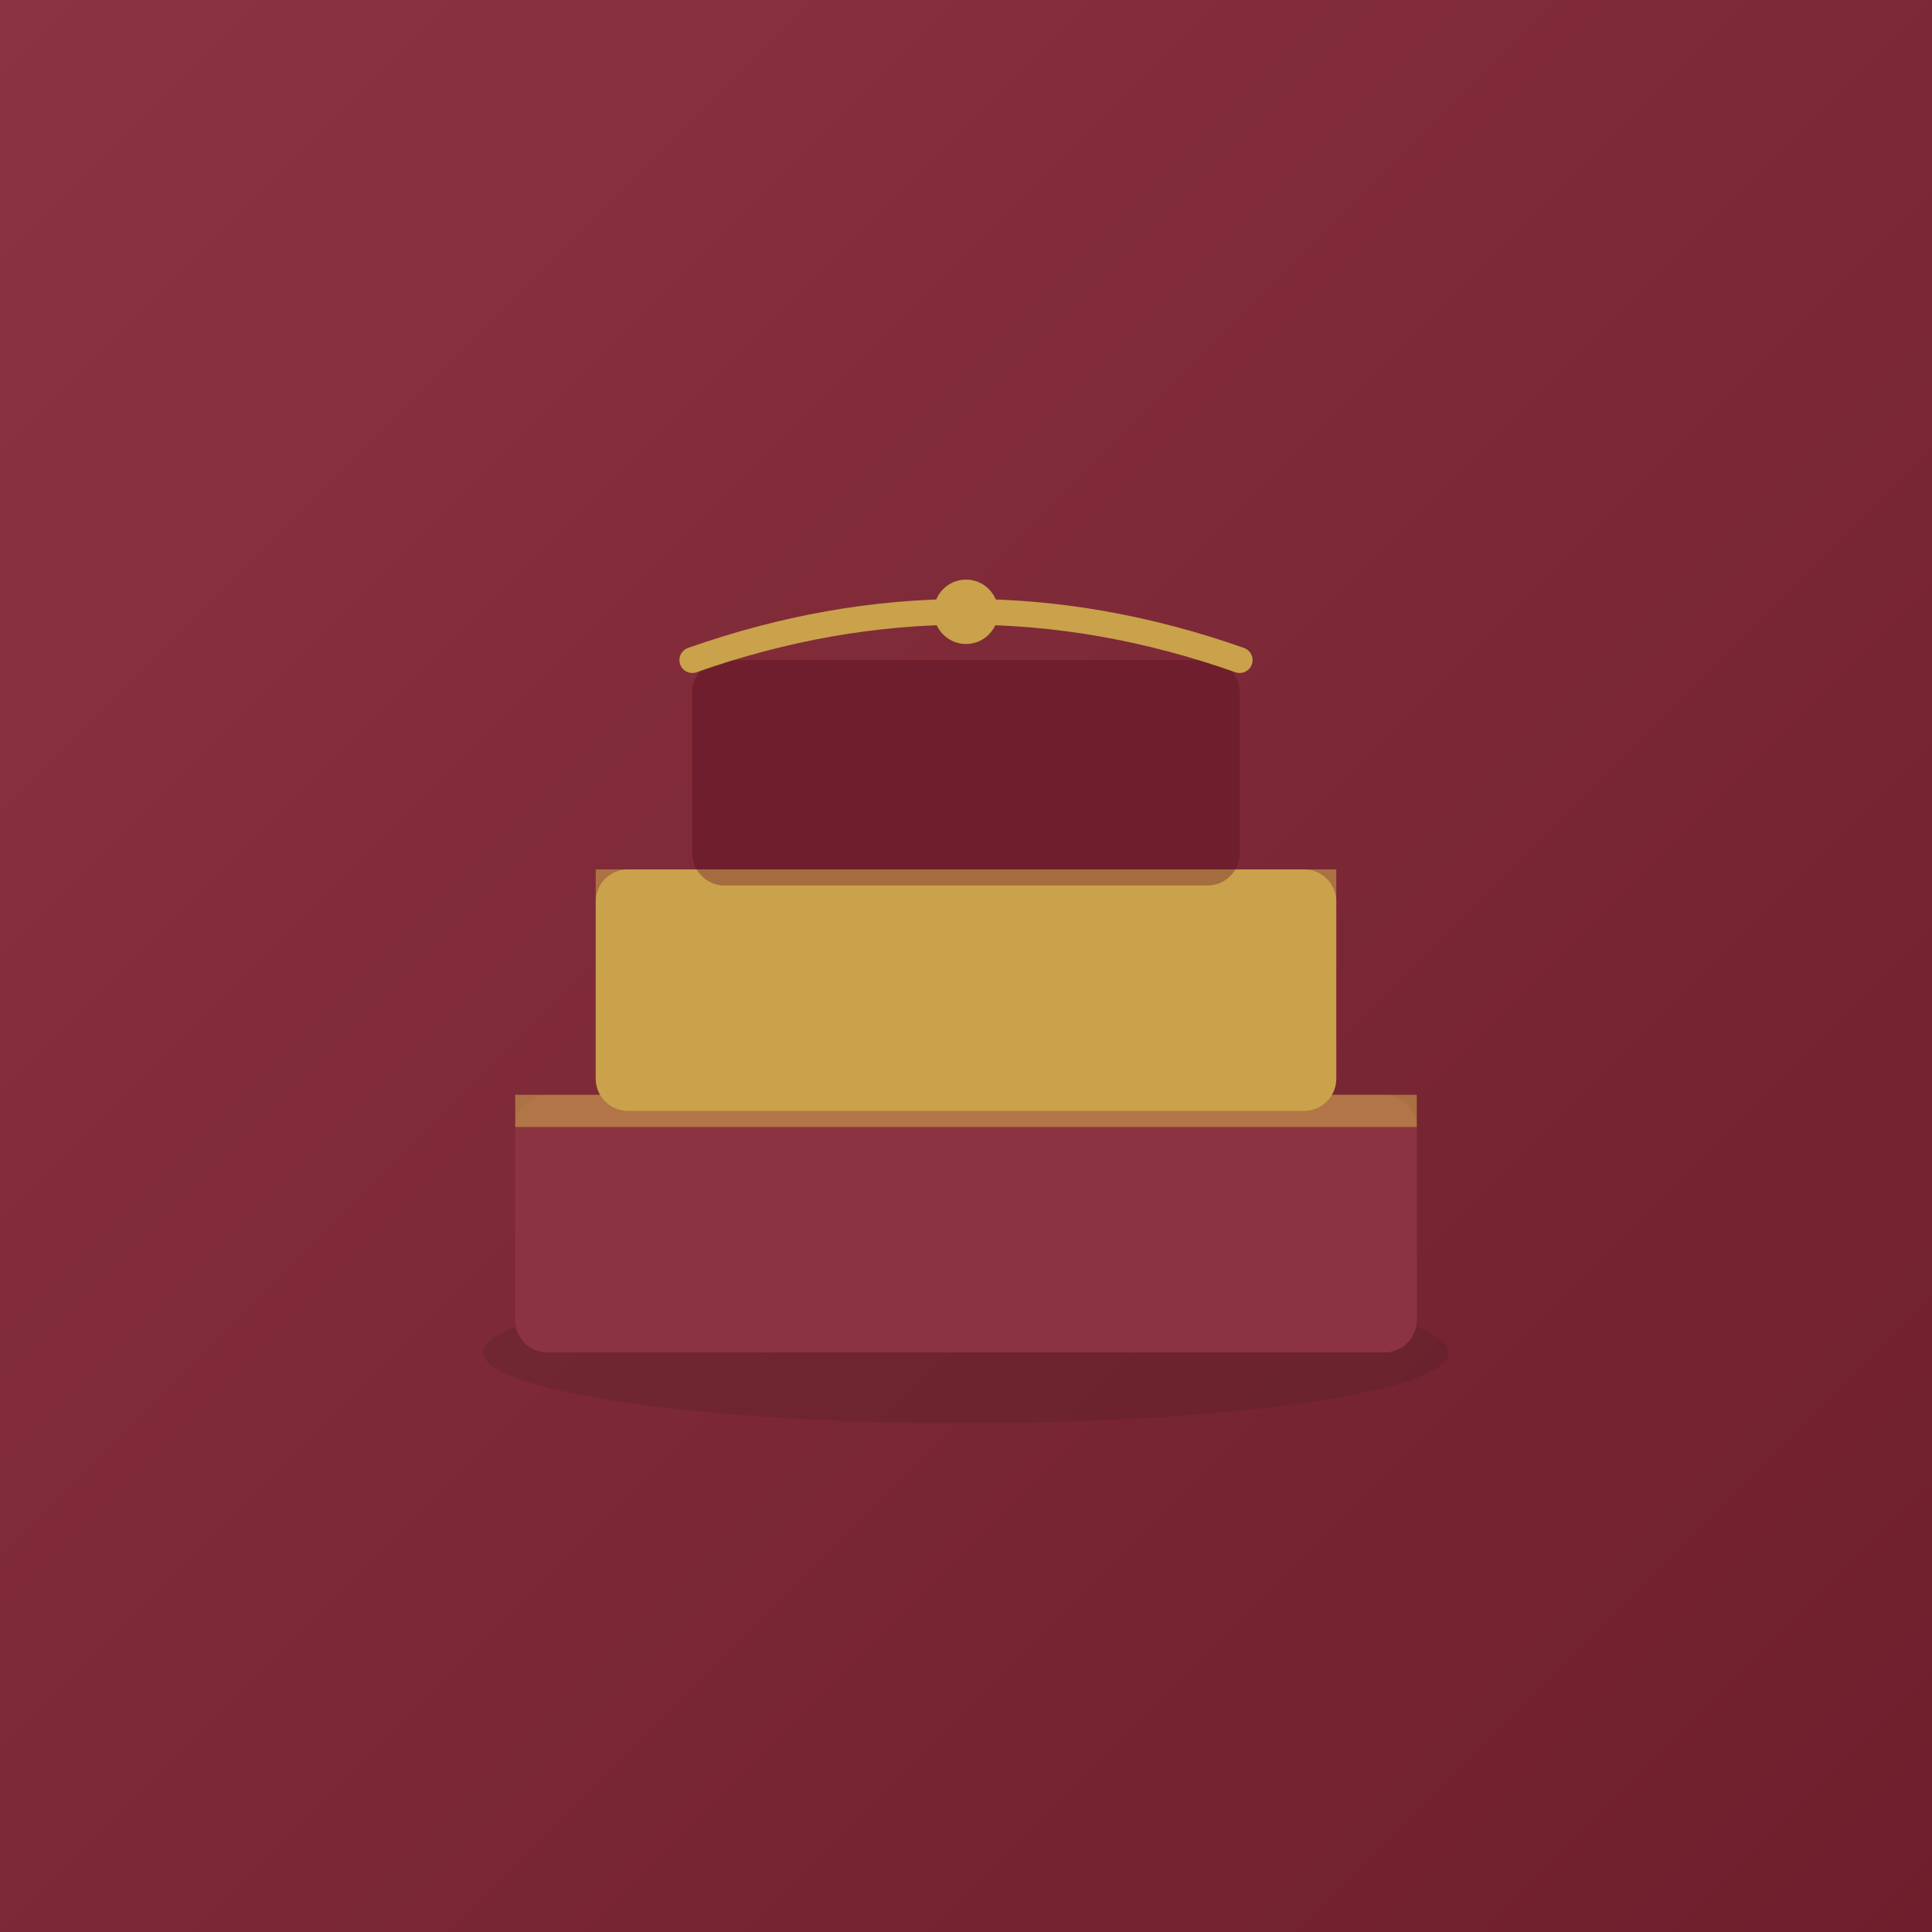
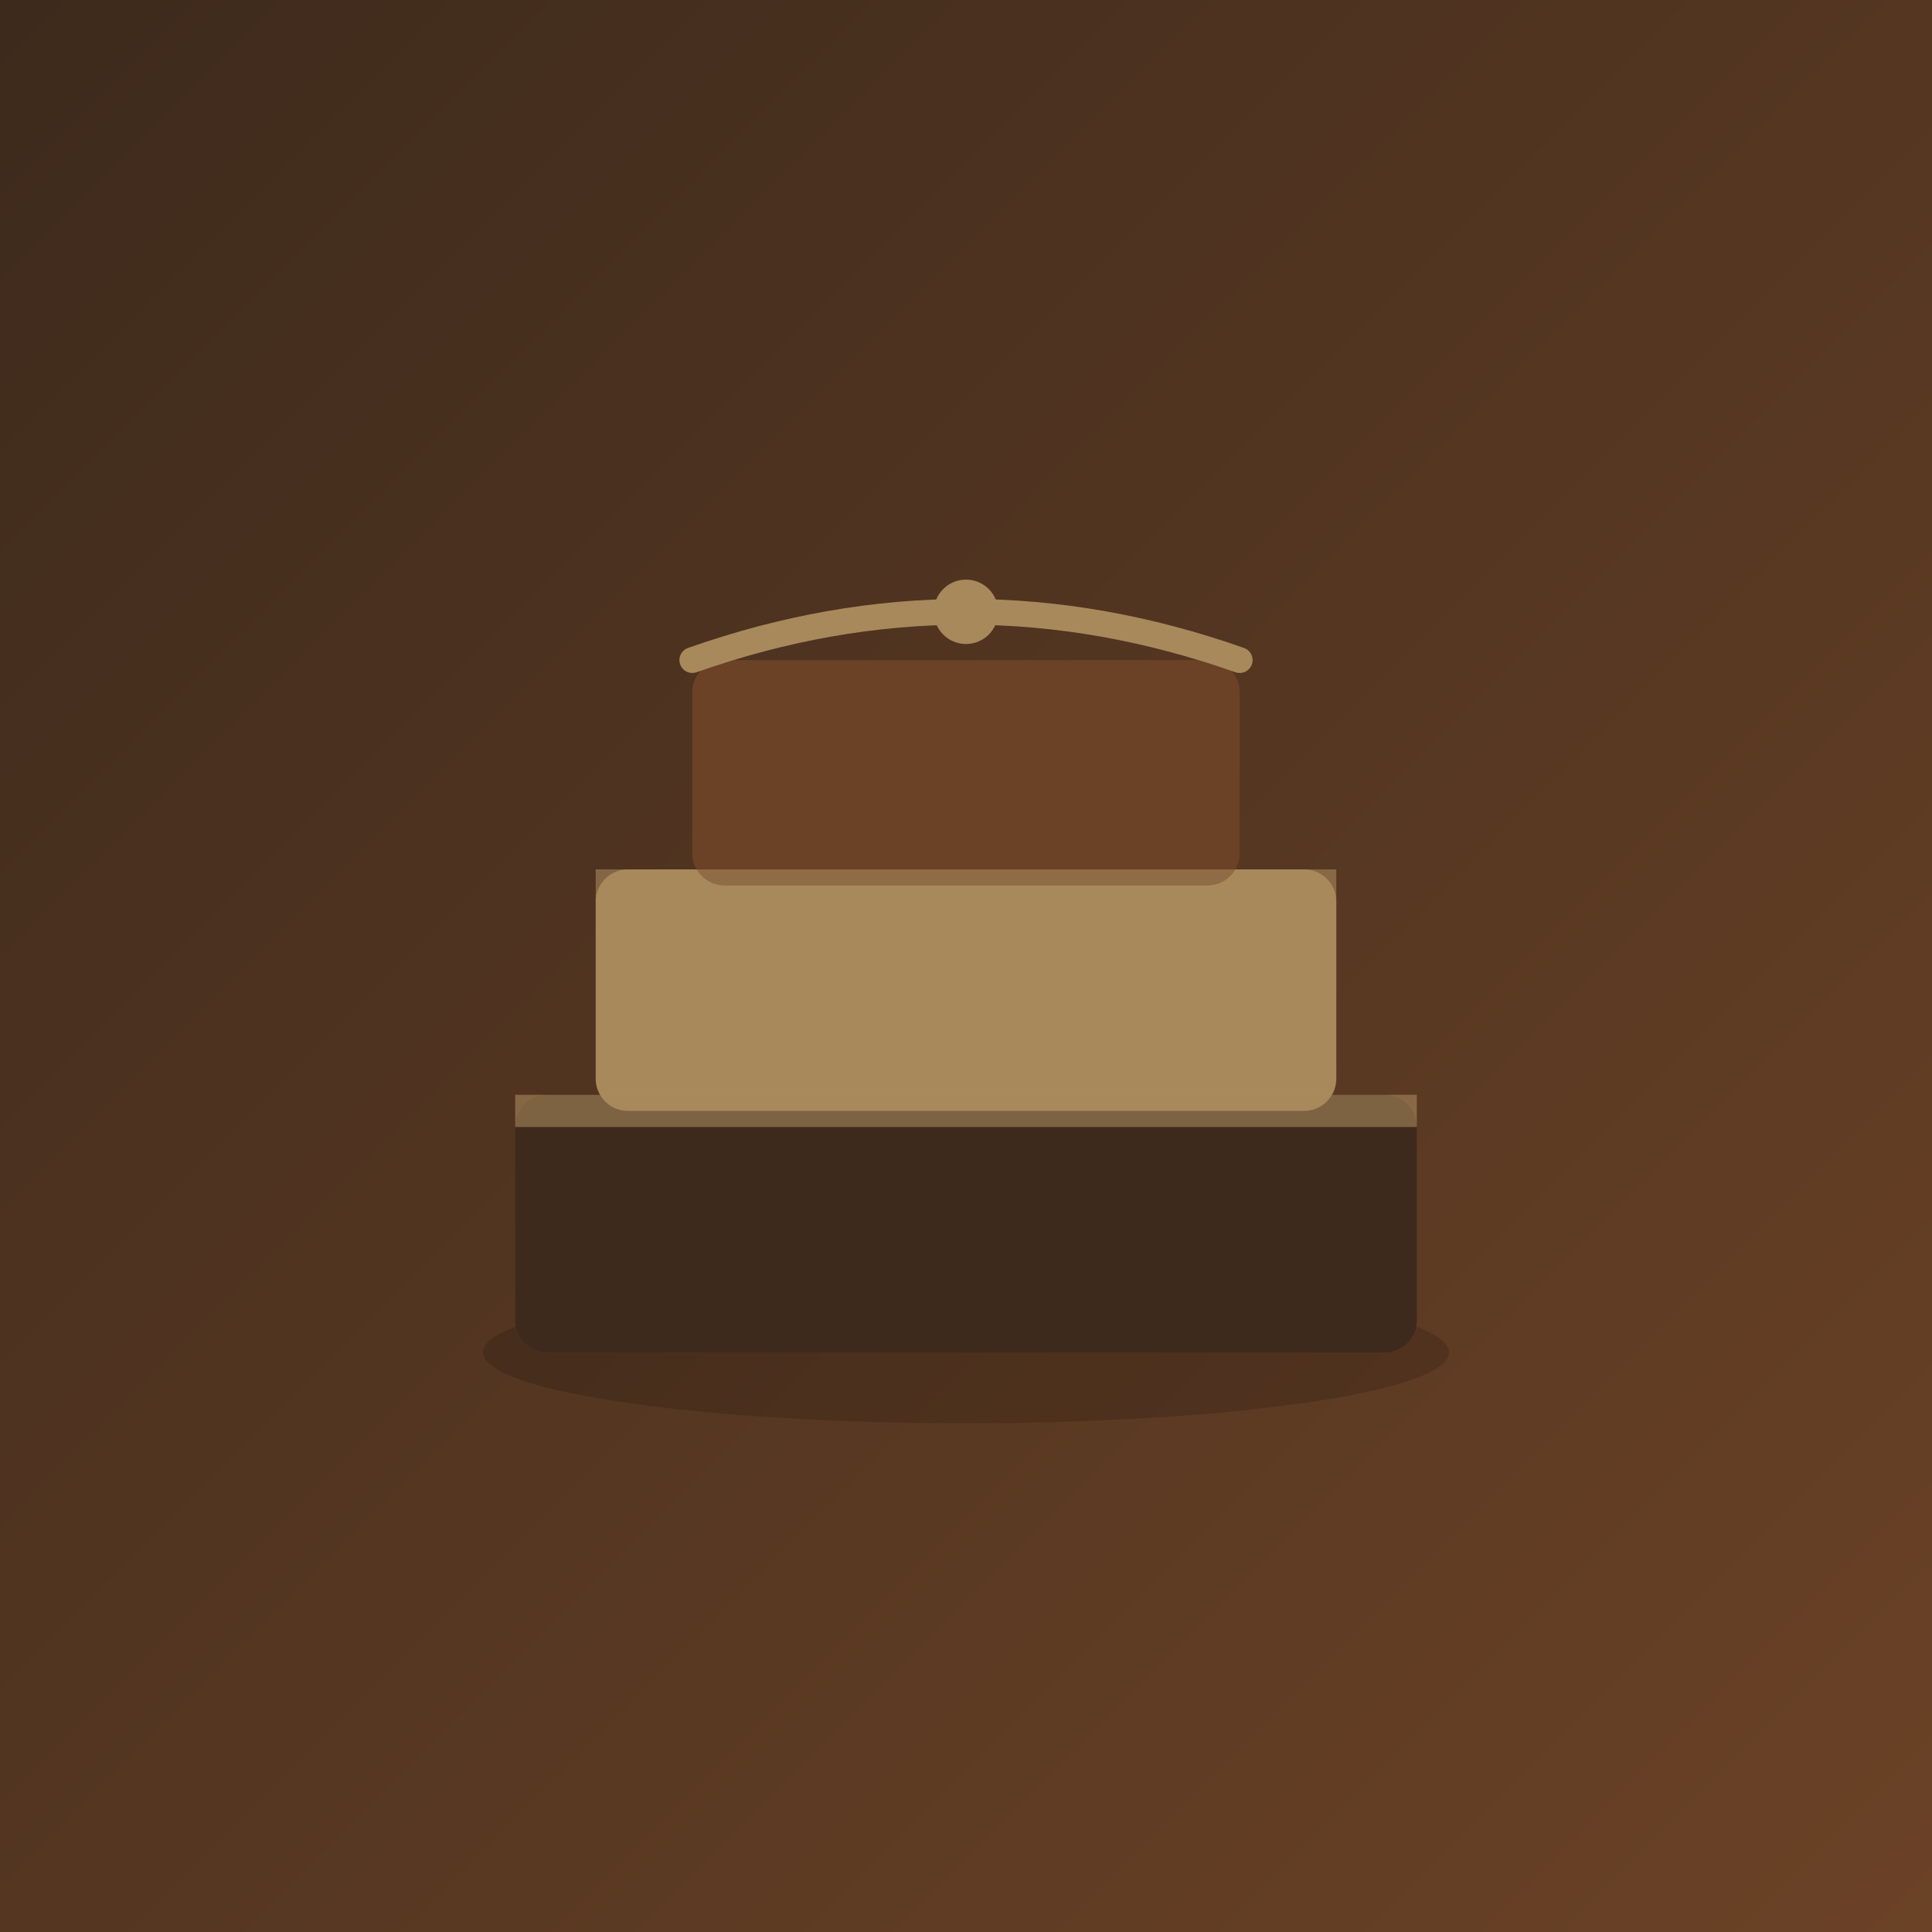
<svg xmlns="http://www.w3.org/2000/svg" viewBox="0 0 600 600">
  <defs>
    <linearGradient id="g1" x1="0" y1="0" x2="1" y2="1">
-       <stop offset="0%" stop-color="#8c3341" />
-       <stop offset="100%" stop-color="#6e1e2c" />
+       <stop offset="0%" stop-color="#3d2a1c" />
+       <stop offset="100%" stop-color="#6b4226" />
    </linearGradient>
  </defs>
  <rect width="600" height="600" fill="url(#g1)" />
  <g transform="translate(150,190)">
-     <ellipse cx="150" cy="230" rx="150" ry="22" fill="#2b1b14" opacity="0.15" />
-     <rect x="10" y="150" width="280" height="80" rx="10" fill="#8c3341" />
-     <rect x="35" y="80" width="230" height="75" rx="10" fill="#c9a24b" />
-     <rect x="65" y="15" width="170" height="70" rx="10" fill="#6e1e2c" />
-     <path d="M65 15 q85 -30 170 0" stroke="#c9a24b" stroke-width="8" fill="none" stroke-linecap="round" />
-     <circle cx="150" cy="0" r="10" fill="#c9a24b" />
-     <rect x="10" y="150" width="280" height="10" fill="#c9a24b" opacity="0.6" />
-     <rect x="35" y="80" width="230" height="10" fill="#c9a24b" opacity="0.6" />
+     <ellipse cx="150" cy="230" rx="150" ry="22" fill="undefined" opacity="0.15" />
+     <rect x="10" y="150" width="280" height="80" rx="10" fill="#3d2a1c" />
+     <rect x="35" y="80" width="230" height="75" rx="10" fill="#a8895c" />
+     <rect x="65" y="15" width="170" height="70" rx="10" fill="#6b4226" />
+     <path d="M65 15 q85 -30 170 0" stroke="#a8895c" stroke-width="8" fill="none" stroke-linecap="round" />
+     <circle cx="150" cy="0" r="10" fill="#a8895c" />
+     <rect x="10" y="150" width="280" height="10" fill="#a8895c" opacity="0.6" />
+     <rect x="35" y="80" width="230" height="10" fill="#a8895c" opacity="0.6" />
  </g>
</svg>
